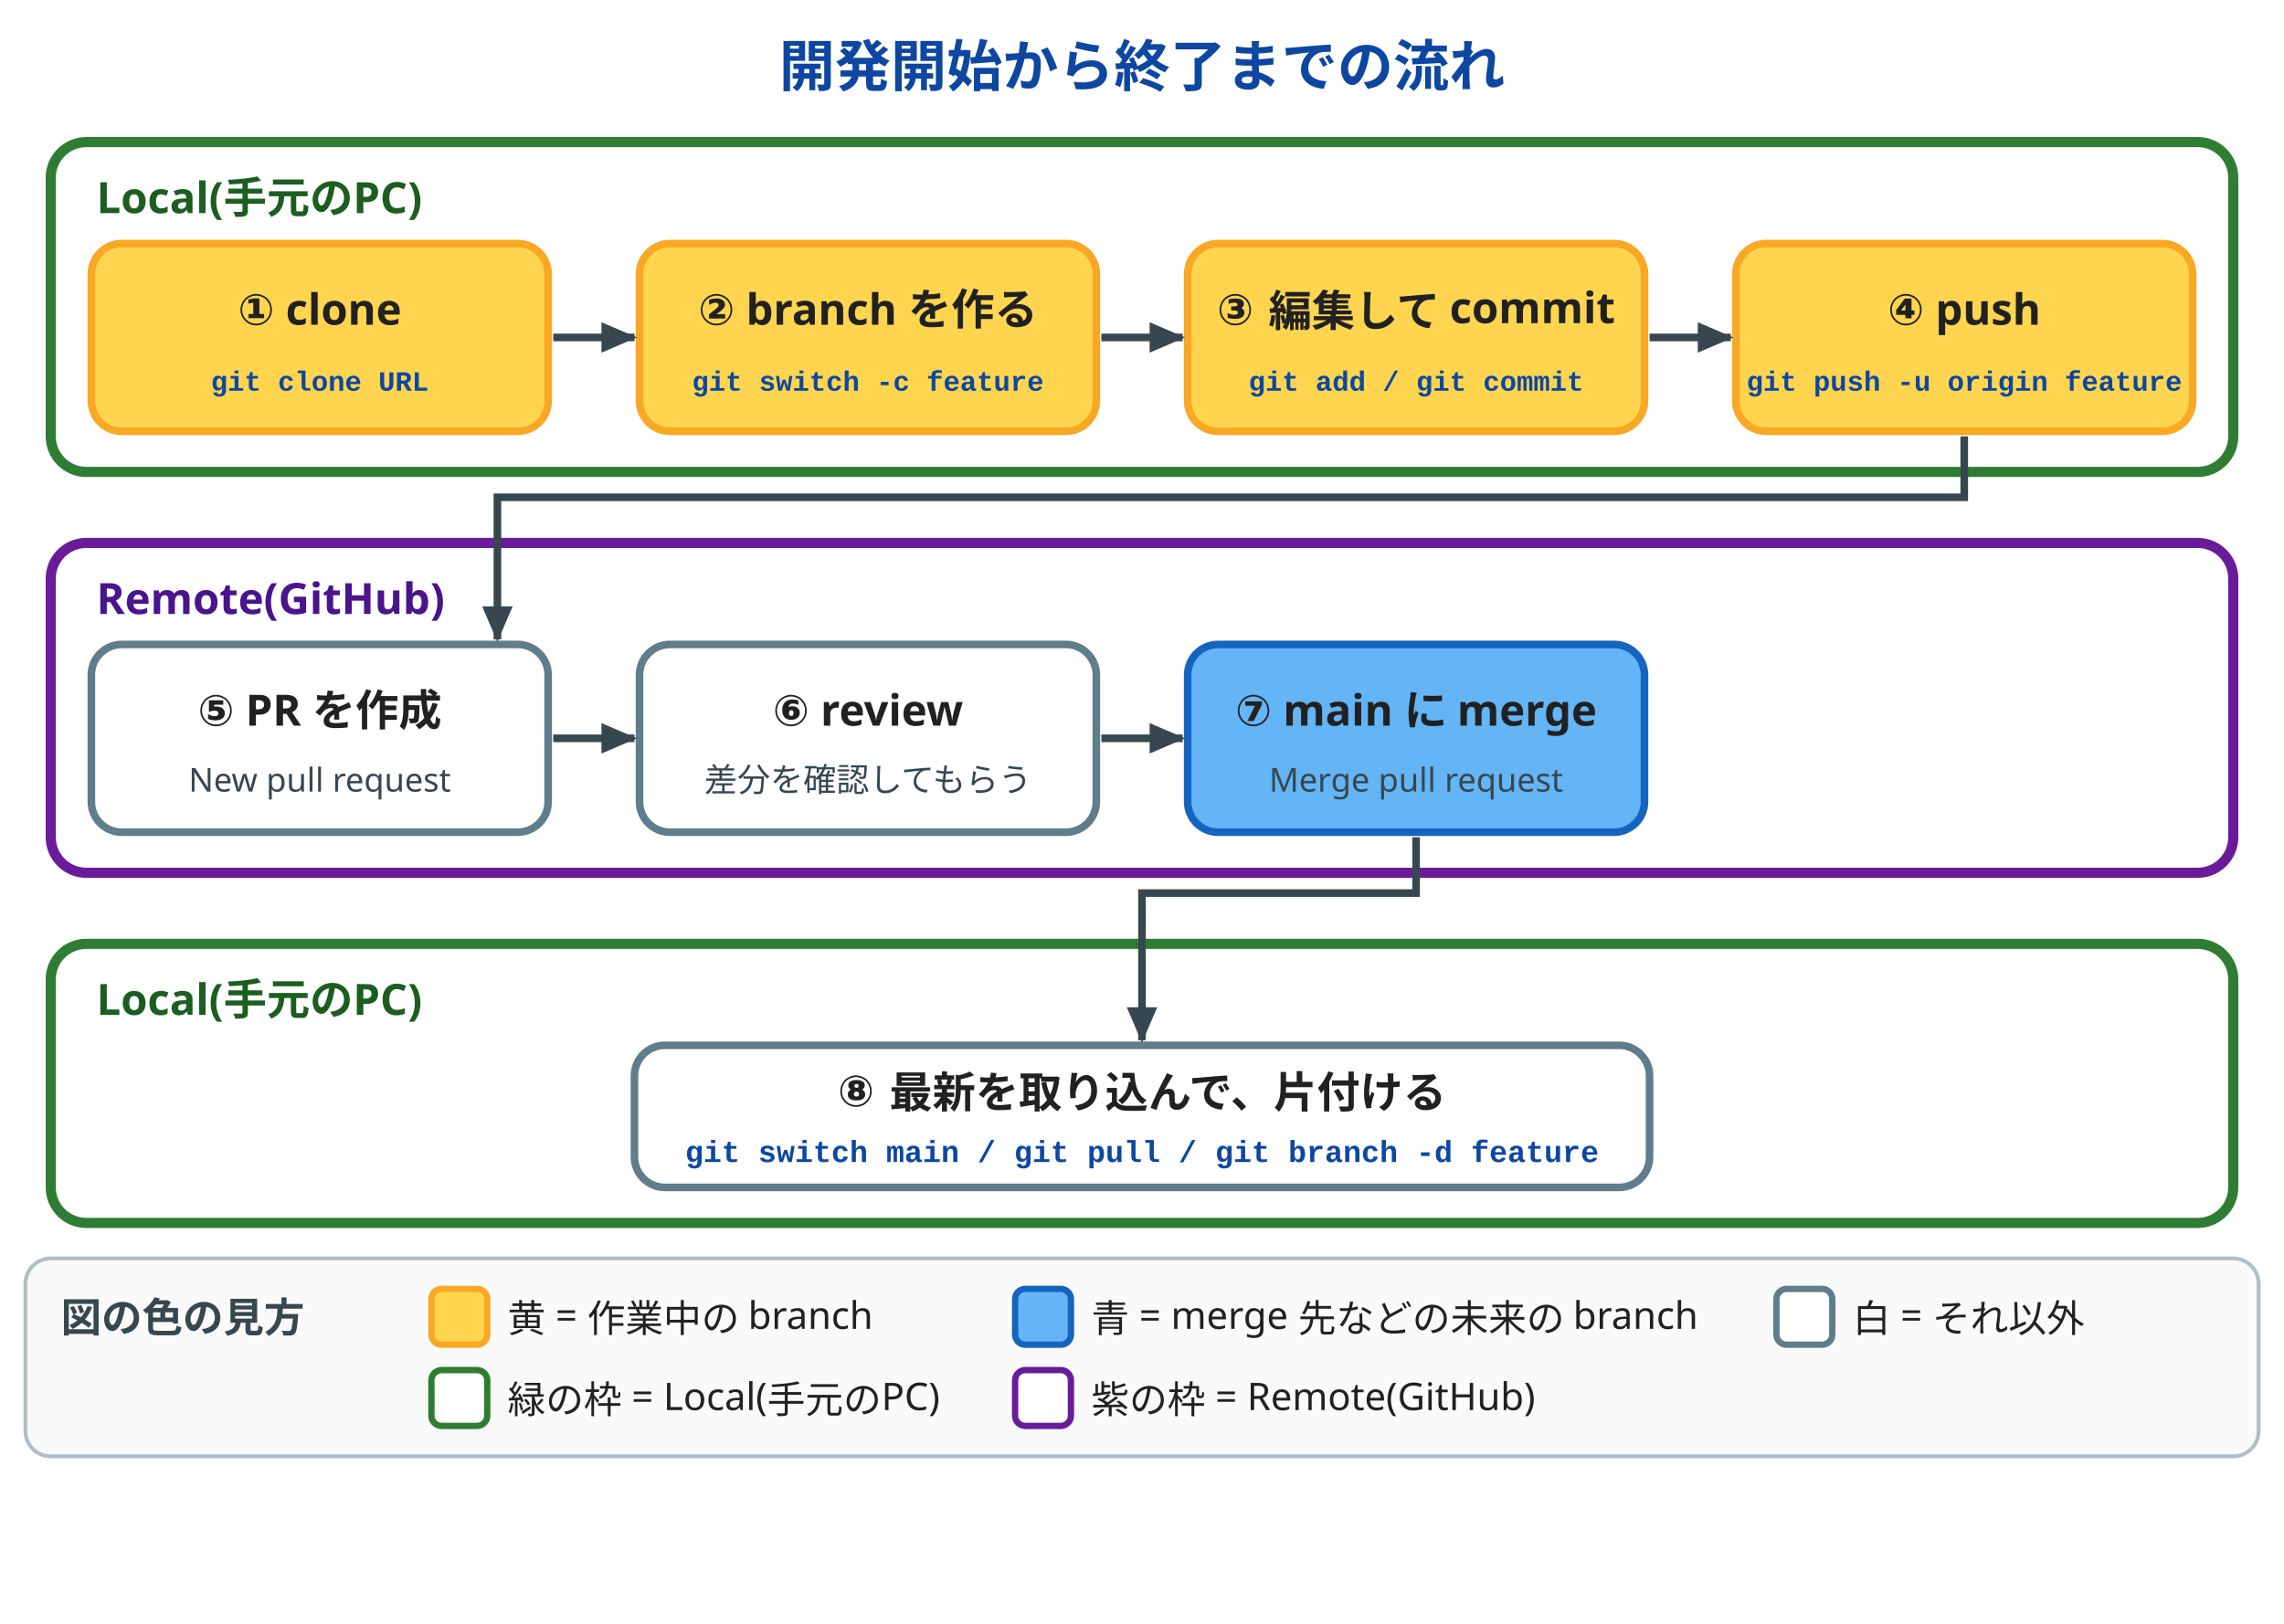
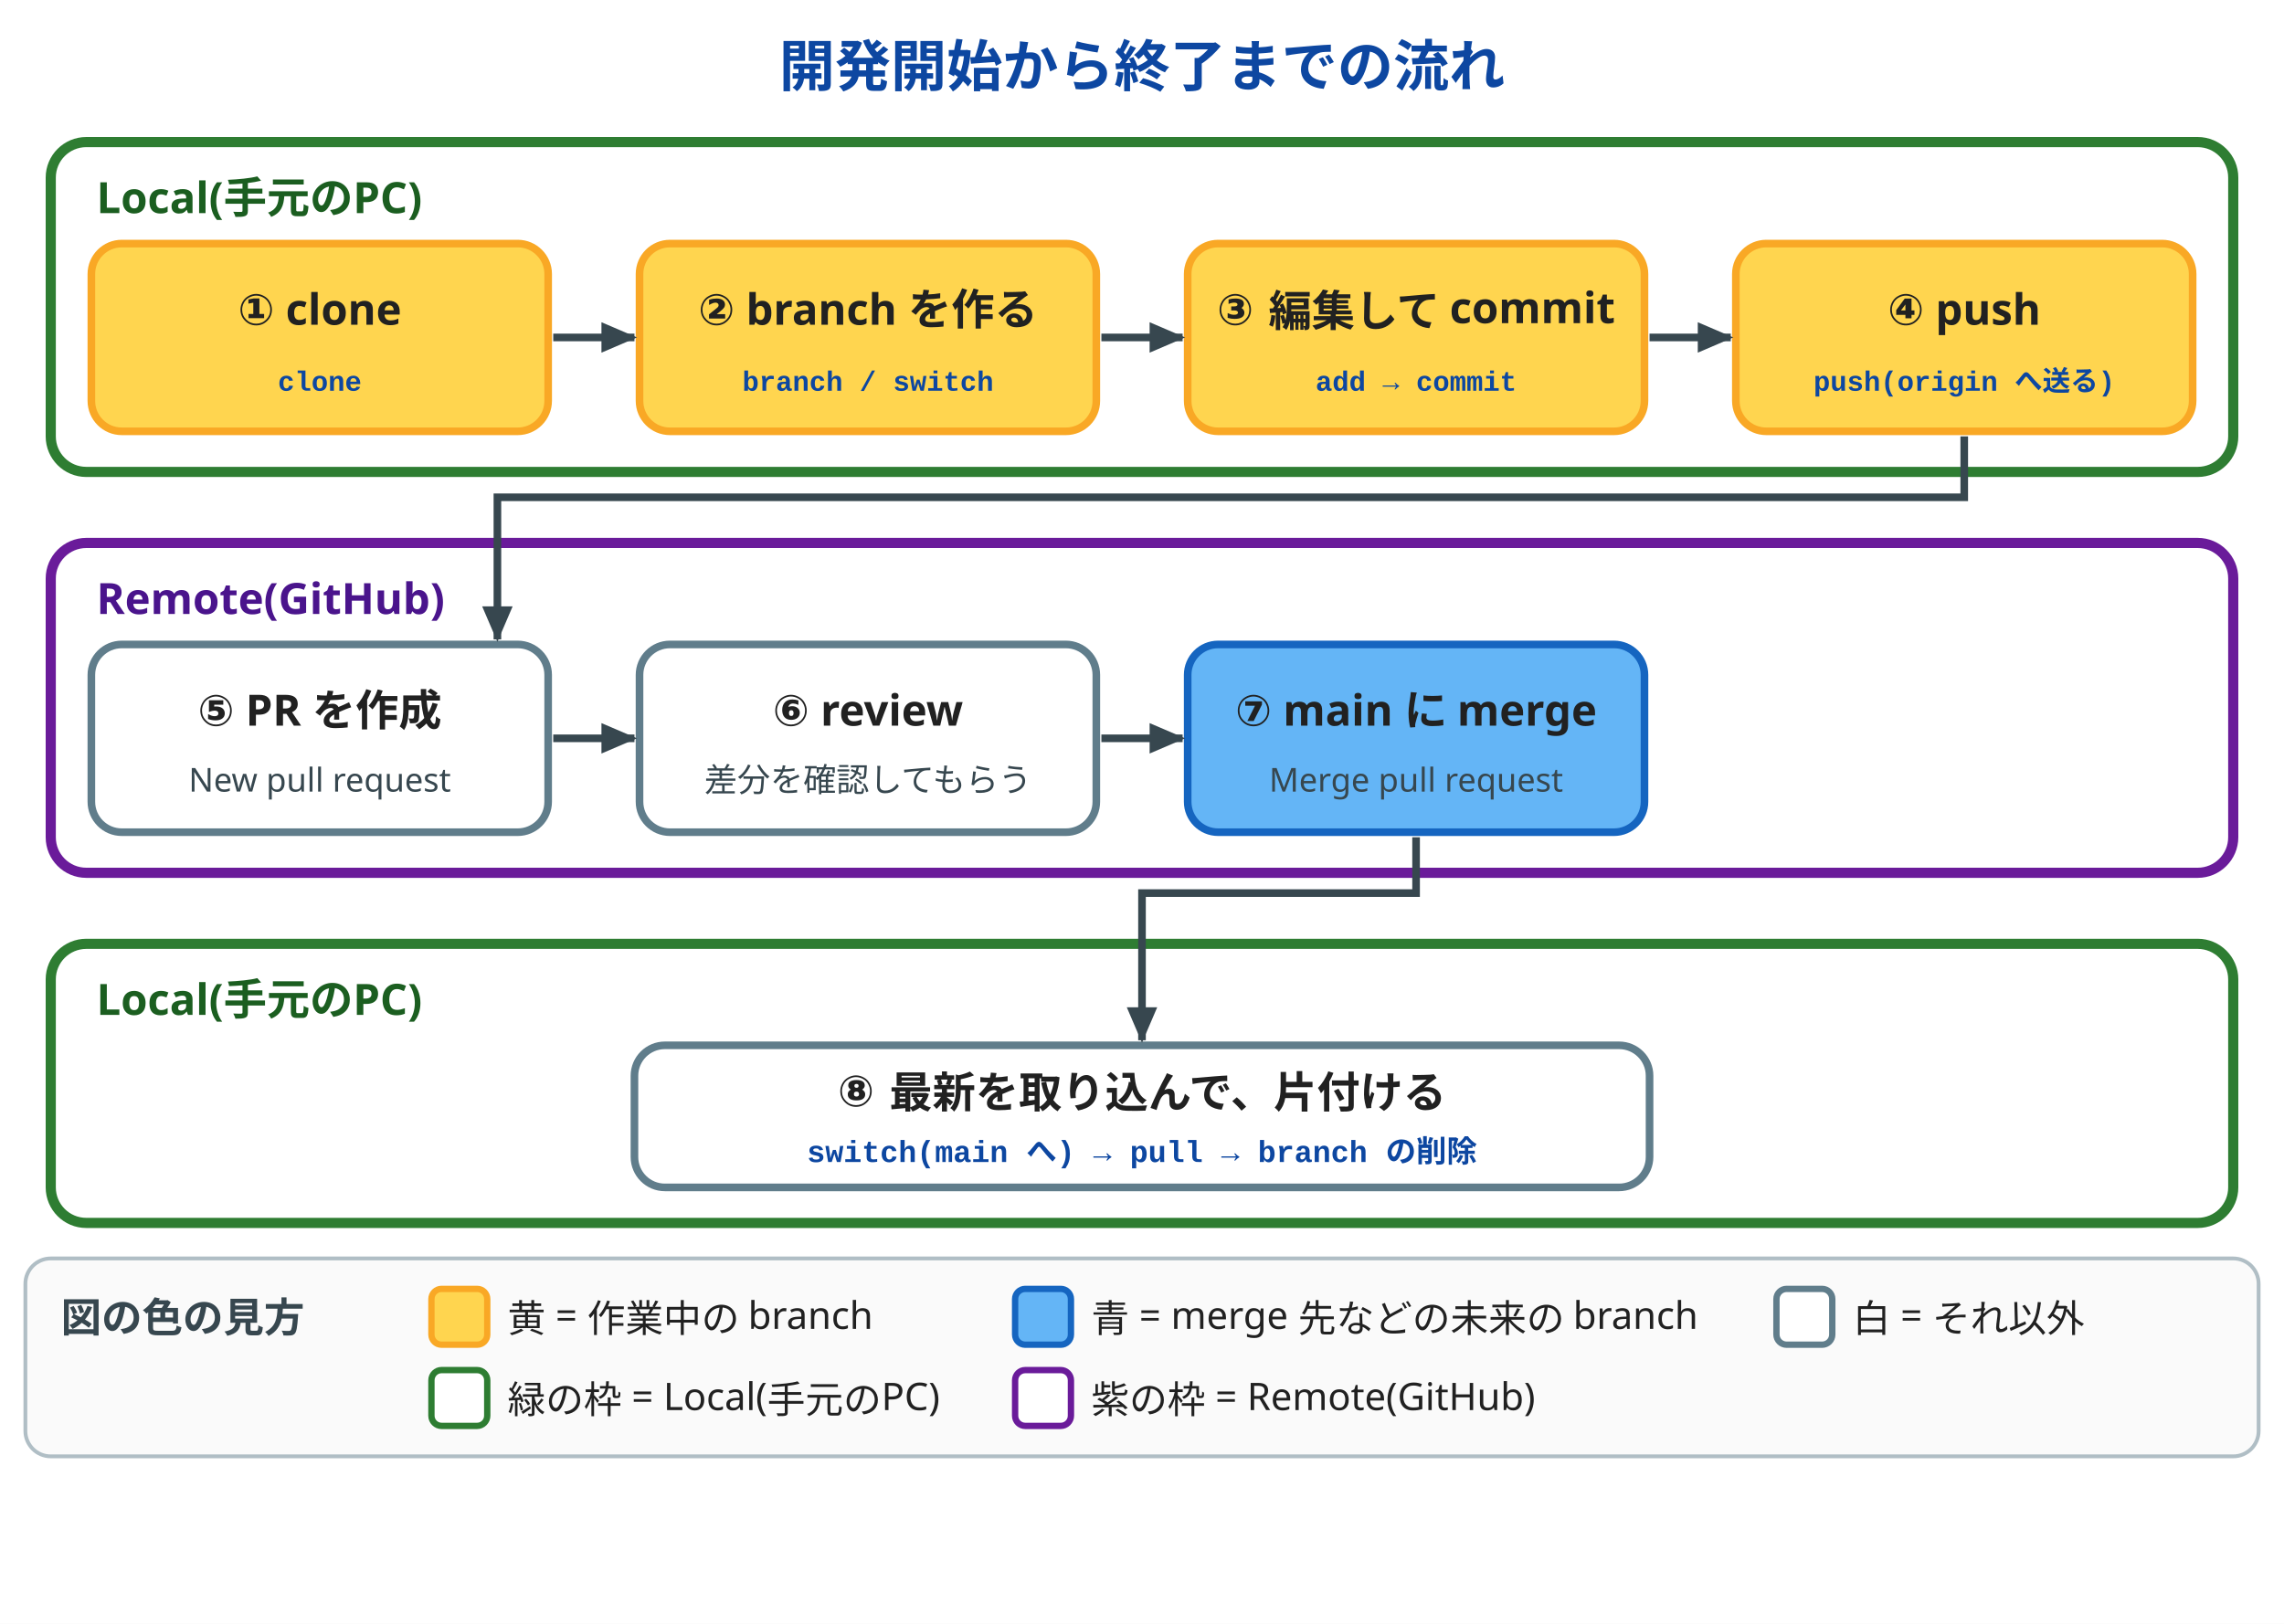
<svg xmlns="http://www.w3.org/2000/svg" viewBox="0 0 900 640" width="900" height="640" font-family="'Meiryo','Hiragino Sans','Noto Sans JP',sans-serif">
  <defs>
    <marker id="m" markerUnits="userSpaceOnUse" markerWidth="14" markerHeight="14" refX="13" refY="7" orient="auto">
      <path d="M0,1 L14,7 L0,13 z" fill="#37474f" />
    </marker>
    <marker id="g" markerUnits="userSpaceOnUse" markerWidth="14" markerHeight="14" refX="13" refY="7" orient="auto">
      <path d="M0,1 L14,7 L0,13 z" fill="#90a4ae" />
    </marker>
  </defs>
  <rect width="900" height="640" fill="#ffffff" />
  <text x="450" y="34" font-size="22" font-weight="bold" fill="#0d47a1" text-anchor="middle">開発開始から終了までの流れ</text>
  <rect x="20" y="56" width="860" height="130" rx="14" fill="#ffffff" stroke="#2e7d32" stroke-width="4" />
  <text x="38" y="84" font-size="17" font-weight="bold" fill="#1b5e20" text-anchor="start">Local(手元のPC)</text>
  <rect x="20" y="214" width="860" height="130" rx="14" fill="#ffffff" stroke="#6a1b9a" stroke-width="4" />
  <text x="38" y="242" font-size="17" font-weight="bold" fill="#4a148c" text-anchor="start">Remote(GitHub)</text>
  <rect x="20" y="372" width="860" height="110" rx="14" fill="#ffffff" stroke="#2e7d32" stroke-width="4" />
  <text x="38" y="400" font-size="17" font-weight="bold" fill="#1b5e20" text-anchor="start">Local(手元のPC)</text>
  <rect x="36" y="96" width="180" height="74" rx="12" fill="#ffd54f" stroke="#f9a825" stroke-width="3" />
  <text x="126" y="128" font-size="17" font-weight="bold" fill="#212121" text-anchor="middle">① clone</text>
-   <text x="126" y="154" font-size="11" font-weight="bold" fill="#0d47a1" text-anchor="middle" font-family="Consolas,'Courier New',monospace">git clone URL</text>
+   <text x="126" y="154" font-size="11" font-weight="bold" fill="#0d47a1" text-anchor="middle" font-family="Consolas,'Courier New',monospace">clone</text>
  <rect x="252" y="96" width="180" height="74" rx="12" fill="#ffd54f" stroke="#f9a825" stroke-width="3" />
  <text x="342" y="128" font-size="17" font-weight="bold" fill="#212121" text-anchor="middle">② branch を作る</text>
-   <text x="342" y="154" font-size="11" font-weight="bold" fill="#0d47a1" text-anchor="middle" font-family="Consolas,'Courier New',monospace">git switch -c feature</text>
+   <text x="342" y="154" font-size="11" font-weight="bold" fill="#0d47a1" text-anchor="middle" font-family="Consolas,'Courier New',monospace">branch / switch</text>
  <rect x="468" y="96" width="180" height="74" rx="12" fill="#ffd54f" stroke="#f9a825" stroke-width="3" />
  <text x="558" y="128" font-size="17" font-weight="bold" fill="#212121" text-anchor="middle">③ 編集して commit</text>
-   <text x="558" y="154" font-size="11" font-weight="bold" fill="#0d47a1" text-anchor="middle" font-family="Consolas,'Courier New',monospace">git add / git commit</text>
+   <text x="558" y="154" font-size="11" font-weight="bold" fill="#0d47a1" text-anchor="middle" font-family="Consolas,'Courier New',monospace">add → commit</text>
  <rect x="684" y="96" width="180" height="74" rx="12" fill="#ffd54f" stroke="#f9a825" stroke-width="3" />
  <text x="774" y="128" font-size="17" font-weight="bold" fill="#212121" text-anchor="middle">④ push</text>
-   <text x="774" y="154" font-size="11" font-weight="bold" fill="#0d47a1" text-anchor="middle" font-family="Consolas,'Courier New',monospace">git push -u origin feature</text>
+   <text x="774" y="154" font-size="11" font-weight="bold" fill="#0d47a1" text-anchor="middle" font-family="Consolas,'Courier New',monospace">push(origin へ送る)</text>
  <line x1="218" y1="133" x2="250" y2="133" stroke="#37474f" stroke-width="3" marker-end="url(#m)" />
  <line x1="434" y1="133" x2="466" y2="133" stroke="#37474f" stroke-width="3" marker-end="url(#m)" />
  <line x1="650" y1="133" x2="682" y2="133" stroke="#37474f" stroke-width="3" marker-end="url(#m)" />
  <rect x="36" y="254" width="180" height="74" rx="12" fill="#ffffff" stroke="#607d8b" stroke-width="3" />
  <text x="126" y="286" font-size="17" font-weight="bold" fill="#212121" text-anchor="middle">⑤ PR を作成</text>
  <text x="126" y="312" font-size="13" font-weight="normal" fill="#37474f" text-anchor="middle">New pull request</text>
  <rect x="252" y="254" width="180" height="74" rx="12" fill="#ffffff" stroke="#607d8b" stroke-width="3" />
  <text x="342" y="286" font-size="17" font-weight="bold" fill="#212121" text-anchor="middle">⑥ review</text>
  <text x="342" y="312" font-size="13" font-weight="normal" fill="#37474f" text-anchor="middle">差分を確認してもらう</text>
  <rect x="468" y="254" width="180" height="74" rx="12" fill="#64b5f6" stroke="#1565c0" stroke-width="3" />
  <text x="558" y="286" font-size="17" font-weight="bold" fill="#212121" text-anchor="middle">⑦ main に merge</text>
  <text x="558" y="312" font-size="13" font-weight="normal" fill="#37474f" text-anchor="middle">Merge pull request</text>
  <line x1="218" y1="291" x2="250" y2="291" stroke="#37474f" stroke-width="3" marker-end="url(#m)" />
  <line x1="434" y1="291" x2="466" y2="291" stroke="#37474f" stroke-width="3" marker-end="url(#m)" />
  <path d="M774,172 L774,196 L196,196 L196,252" fill="none" stroke="#37474f" stroke-width="3" marker-end="url(#m)" />
  <rect x="250" y="412" width="400" height="56" rx="12" fill="#ffffff" stroke="#607d8b" stroke-width="3" />
  <text x="450" y="436" font-size="17" font-weight="bold" fill="#212121" text-anchor="middle">⑧ 最新を取り込んで、片付ける</text>
-   <text x="450" y="458" font-size="12" font-weight="bold" fill="#0d47a1" text-anchor="middle" font-family="Consolas,'Courier New',monospace">git switch main / git pull / git branch -d feature</text>
+   <text x="450" y="458" font-size="12" font-weight="bold" fill="#0d47a1" text-anchor="middle" font-family="Consolas,'Courier New',monospace">switch(main へ) → pull → branch の削除</text>
  <path d="M558,330 L558,352 L450,352 L450,410" fill="none" stroke="#37474f" stroke-width="3" marker-end="url(#m)" />
  <rect x="10" y="496" width="880" height="78" rx="10" fill="#fafafa" stroke="#b0bec5" stroke-width="1.5" />
  <text x="24" y="525" font-size="16" font-weight="bold" fill="#37474f" text-anchor="start">図の色の見方</text>
  <rect x="170" y="508" width="22" height="22" rx="4" fill="#ffd54f" stroke="#f9a825" stroke-width="2.5" />
  <text x="200" y="525" font-size="15" font-weight="normal" fill="#212121" text-anchor="start">黄 = 作業中の branch</text>
  <rect x="400" y="508" width="22" height="22" rx="4" fill="#64b5f6" stroke="#1565c0" stroke-width="2.5" />
  <text x="430" y="525" font-size="15" font-weight="normal" fill="#212121" text-anchor="start">青 = merge 先などの未来の branch</text>
  <rect x="700" y="508" width="22" height="22" rx="4" fill="#ffffff" stroke="#607d8b" stroke-width="2.5" />
  <text x="730" y="525" font-size="15" font-weight="normal" fill="#212121" text-anchor="start">白 = それ以外</text>
  <rect x="170" y="540" width="22" height="22" rx="4" fill="#ffffff" stroke="#2e7d32" stroke-width="2.5" />
  <text x="200" y="557" font-size="15" font-weight="normal" fill="#212121" text-anchor="start">緑の枠 = Local(手元のPC)</text>
  <rect x="400" y="540" width="22" height="22" rx="4" fill="#ffffff" stroke="#6a1b9a" stroke-width="2.5" />
  <text x="430" y="557" font-size="15" font-weight="normal" fill="#212121" text-anchor="start">紫の枠 = Remote(GitHub)</text>
</svg>
